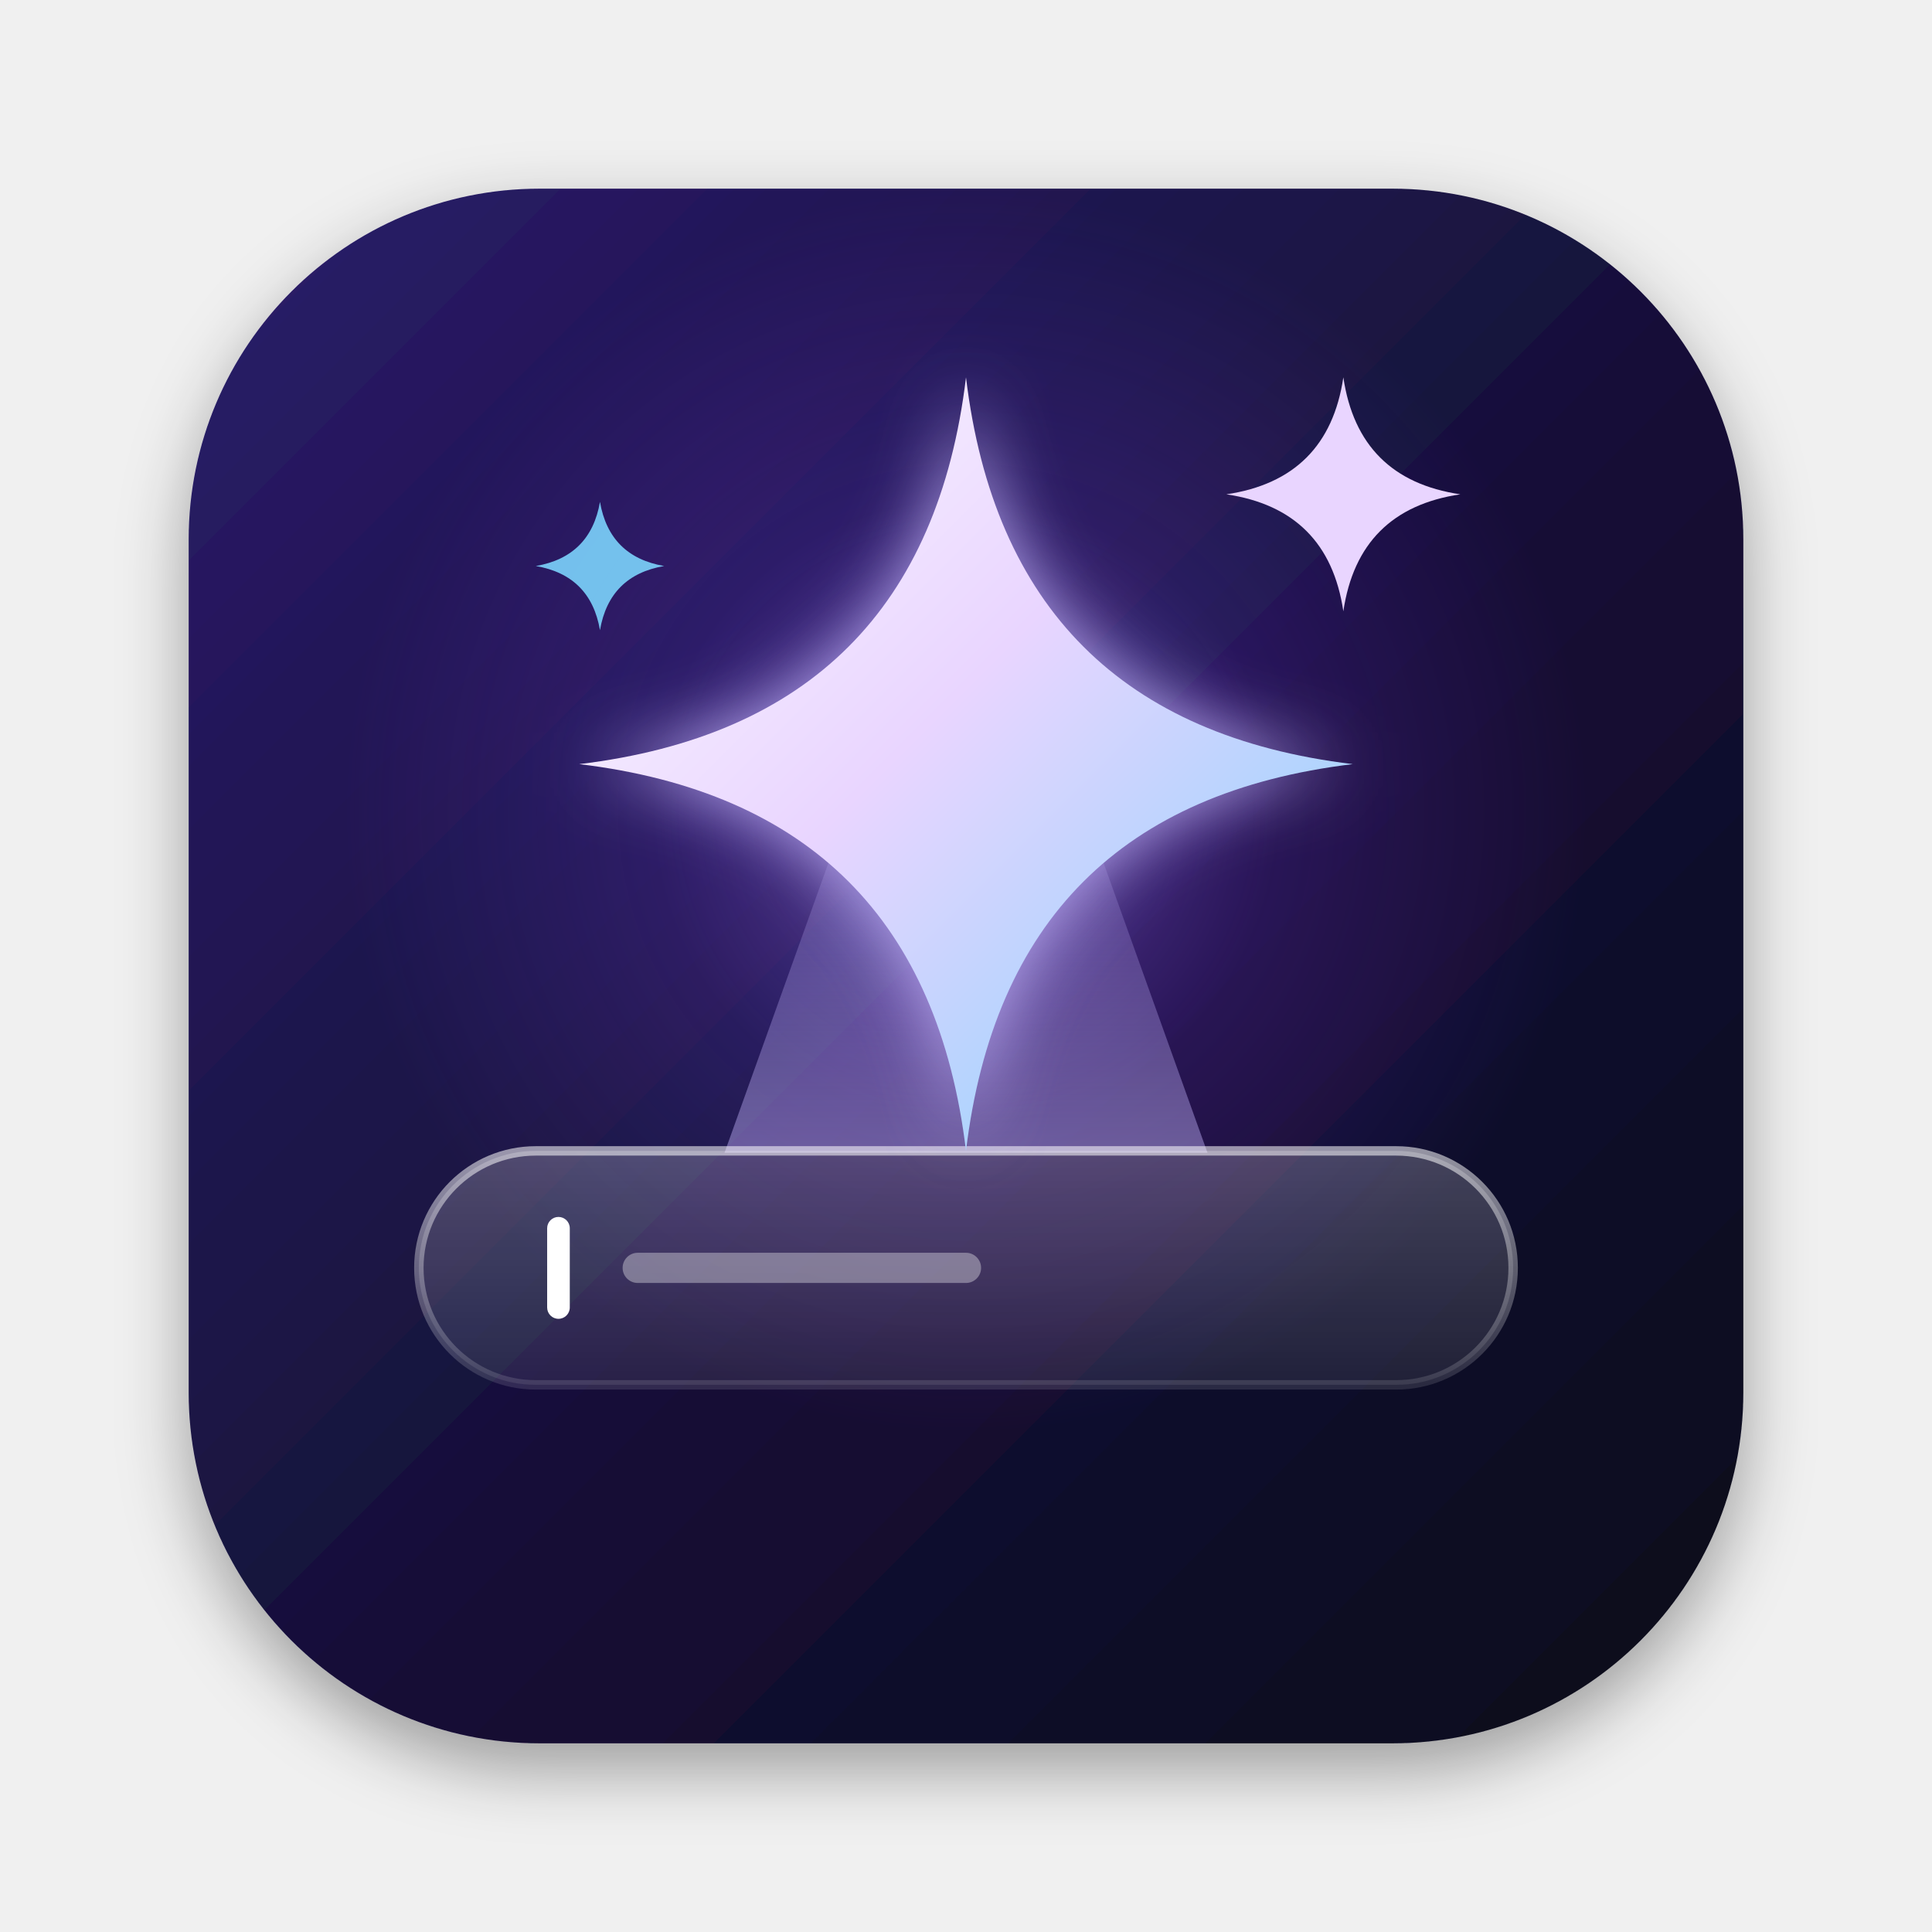
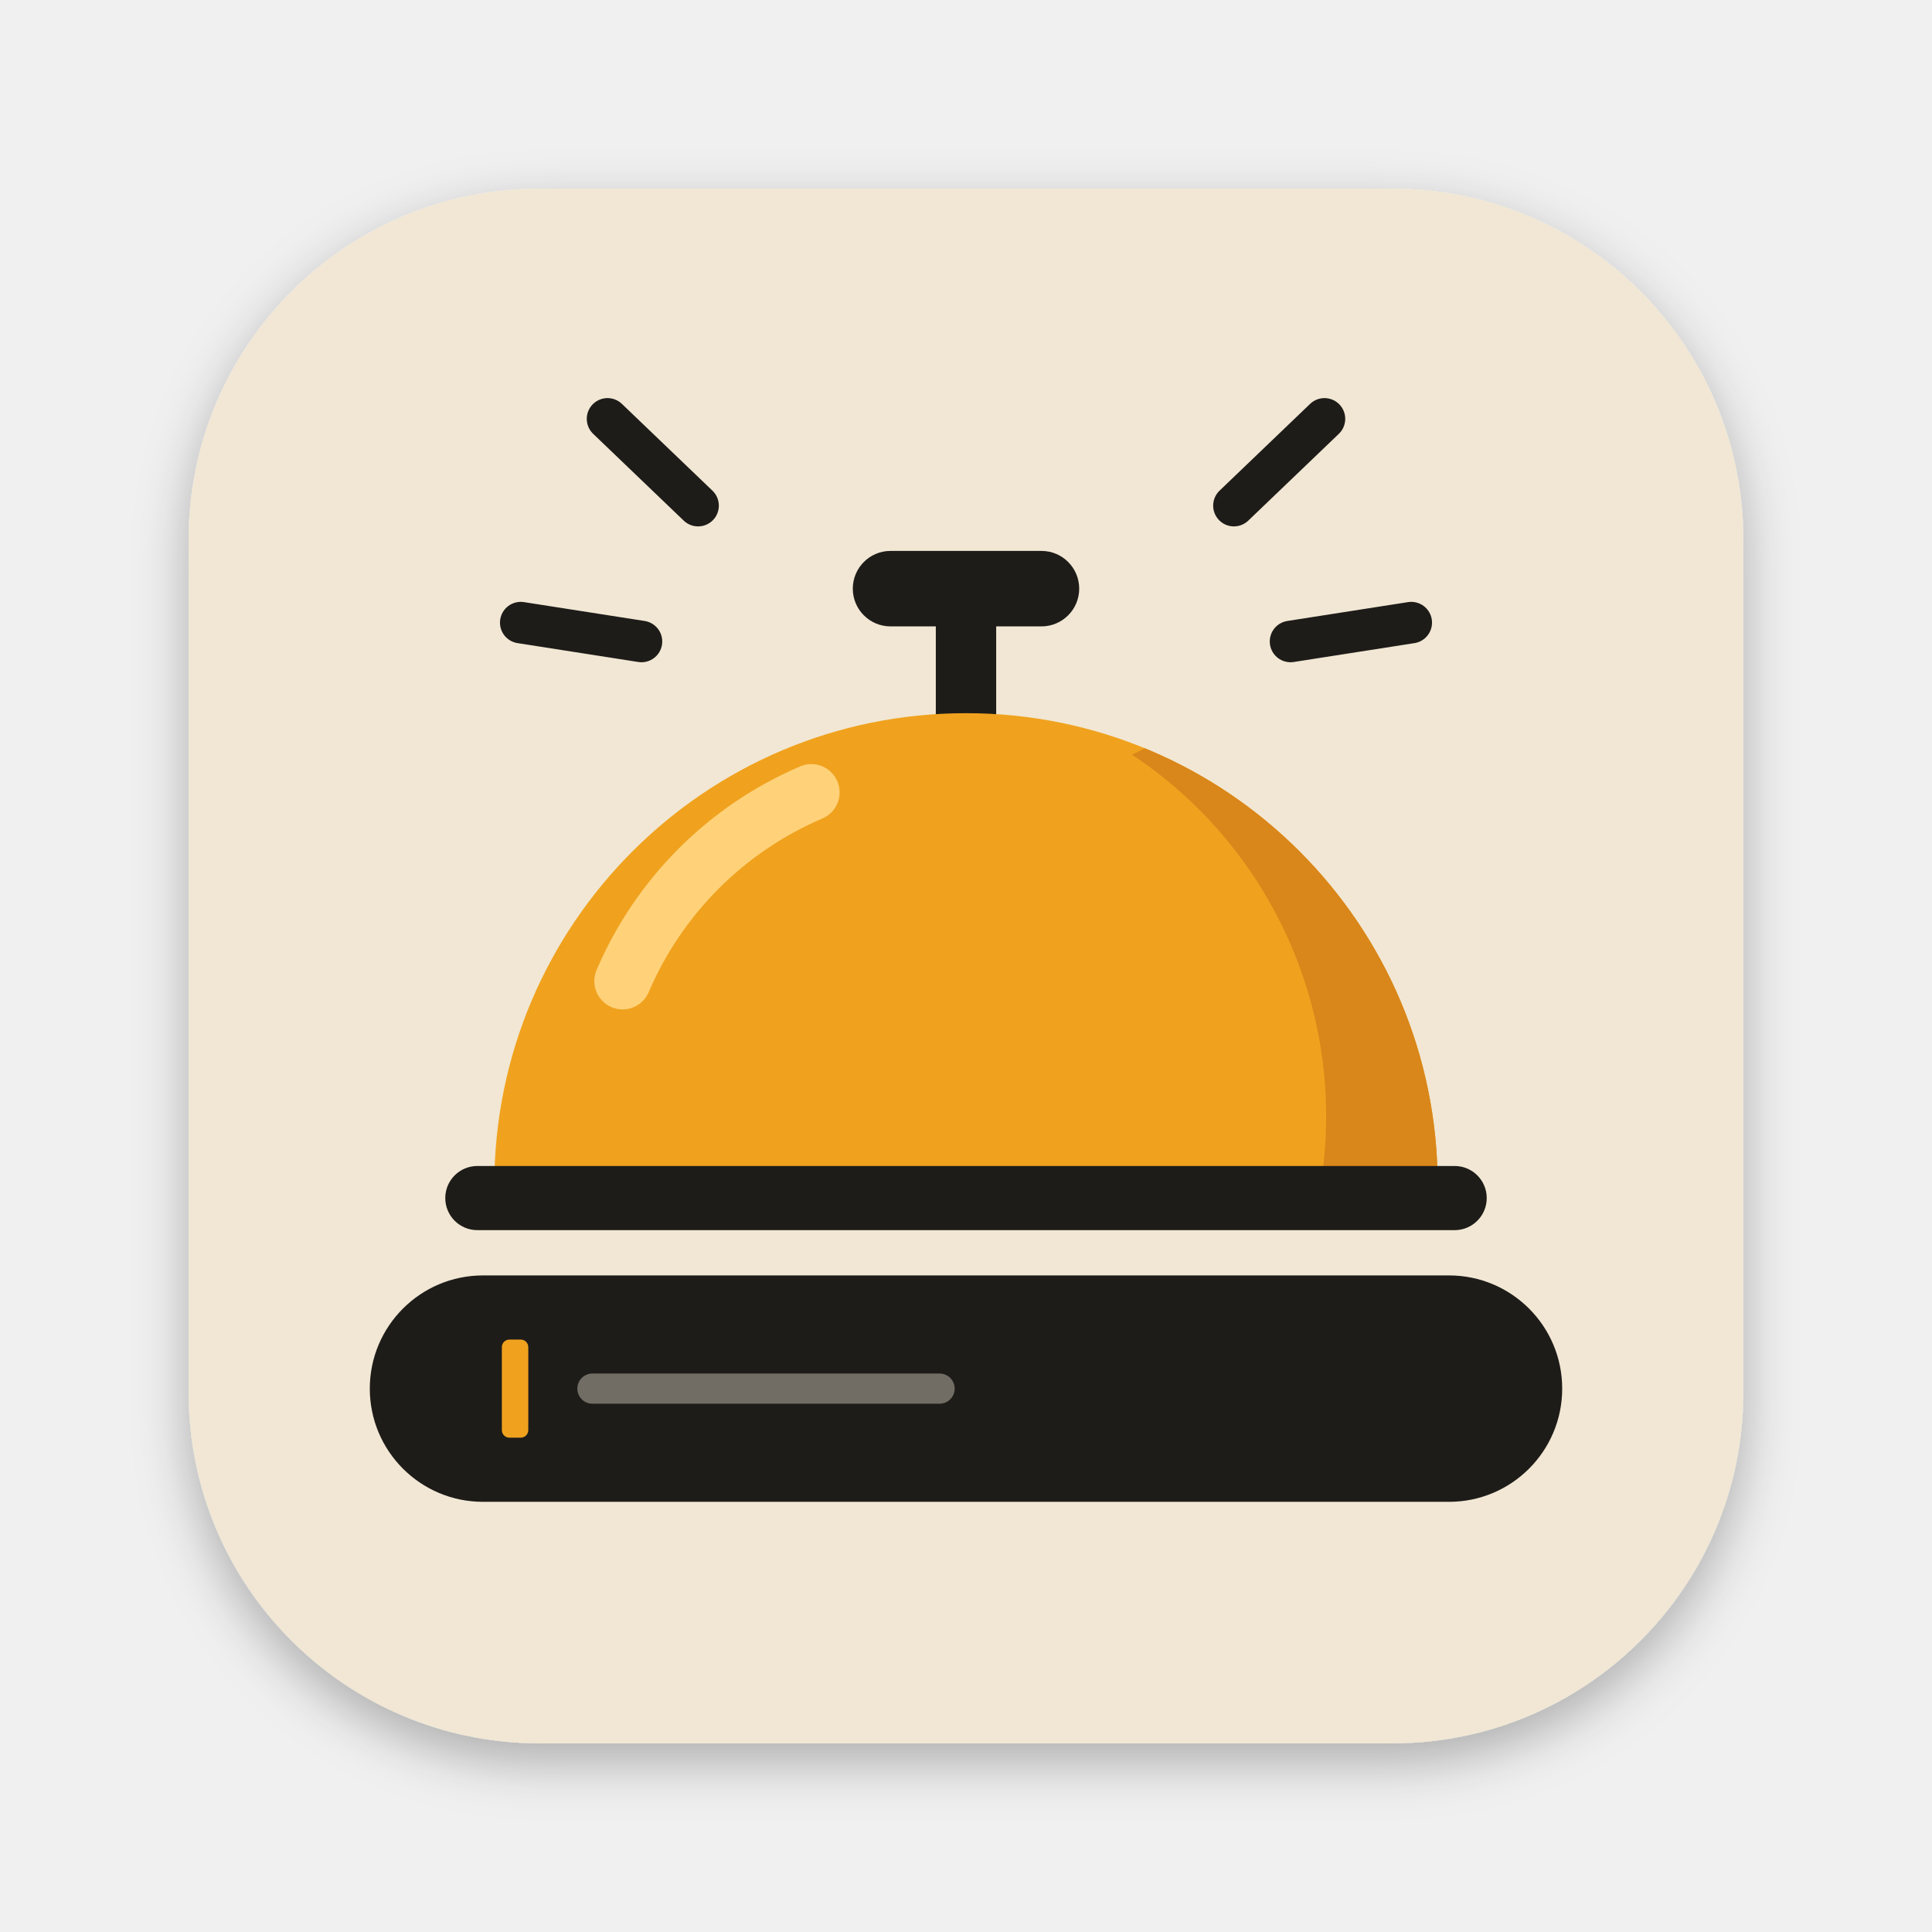
<svg xmlns="http://www.w3.org/2000/svg" width="1024" height="1024" viewBox="0 0 1024 1024">
  <defs>
-     <linearGradient id="bg" x1="0" y1="0" x2="1" y2="1">
-       <stop offset="0" stop-color="#2B1C6B" />
-       <stop offset="0.55" stop-color="#151036" />
-       <stop offset="1" stop-color="#08071A" />
-     </linearGradient>
-     <radialGradient id="halo" cx="512" cy="430" r="330" gradientUnits="userSpaceOnUse">
-       <stop offset="0" stop-color="#A78BFA" stop-opacity="0.55" />
-       <stop offset="0.5" stop-color="#7C3AED" stop-opacity="0.18" />
-       <stop offset="1" stop-color="#7C3AED" stop-opacity="0" />
-     </radialGradient>
-     <linearGradient id="beam" x1="0" y1="611" x2="0" y2="360" gradientUnits="userSpaceOnUse">
-       <stop offset="0" stop-color="#C4B5FD" stop-opacity="0.45" />
-       <stop offset="1" stop-color="#C4B5FD" stop-opacity="0" />
-     </linearGradient>
-     <linearGradient id="star" x1="0" y1="0" x2="1" y2="1">
-       <stop offset="0" stop-color="#FFFFFF" />
-       <stop offset="0.45" stop-color="#E9D5FF" />
-       <stop offset="1" stop-color="#7DD3FC" />
-     </linearGradient>
-     <linearGradient id="bar" x1="0" y1="0" x2="0" y2="1">
-       <stop offset="0" stop-color="#FFFFFF" stop-opacity="0.22" />
-       <stop offset="1" stop-color="#FFFFFF" stop-opacity="0.08" />
-     </linearGradient>
-     <linearGradient id="rim" x1="0" y1="0" x2="0" y2="1">
-       <stop offset="0" stop-color="#FFFFFF" stop-opacity="0.55" />
-       <stop offset="1" stop-color="#FFFFFF" stop-opacity="0.12" />
-     </linearGradient>
-     <filter id="glow" x="-50%" y="-50%" width="200%" height="200%">
-       <feGaussianBlur stdDeviation="18" />
+     <filter id="shadow" x="-20%" y="-20%" width="140%" height="140%">
+       <feDropShadow dx="0" dy="10" stdDeviation="14" flood-color="#000" flood-opacity="0.28" />
    </filter>
-     <filter id="shadow" x="-20%" y="-20%" width="140%" height="140%">
-       <feDropShadow dx="0" dy="14" stdDeviation="18" flood-color="#000" flood-opacity="0.35" />
-     </filter>
-     <clipPath id="body">
-       <rect x="100" y="100" width="824" height="824" rx="186" />
+     <clipPath id="dome">
+       <path d="M262 628 A250 250 0 0 1 762 628 Z" />
    </clipPath>
  </defs>
  <g filter="url(#shadow)">
-     <rect x="100" y="100" width="824" height="824" rx="186" fill="url(#bg)" />
+     <rect x="100" y="100" width="824" height="824" rx="186" fill="#F1E7D4" />
  </g>
-   <g clip-path="url(#body)">
-     <circle cx="512" cy="430" r="330" fill="url(#halo)" />
-     <path d="M384 611 L474 360 L550 360 L640 611 Z" fill="url(#beam)" />
+   <g stroke="#1E1C19" stroke-width="22" stroke-linecap="round" fill="none">
+     <path d="M370 268 L322 222" />
+     <path d="M340 340 L276 330" />
+     <path d="M654 268 L702 222" />
+     <path d="M684 340 L748 330" />
  </g>
-   <rect x="222" y="610" width="580" height="124" rx="62" fill="url(#bar)" stroke="url(#rim)" stroke-width="5" />
-   <rect x="290" y="645" width="12" height="54" rx="6" fill="#FFFFFF" />
-   <rect x="330" y="664" width="190" height="16" rx="8" fill="#FFFFFF" fill-opacity="0.35" />
-   <g transform="translate(512 405)">
-     <path d="M0 -205 Q22 -22 205 0 Q22 22 0 205 Q-22 22 -205 0 Q-22 -22 0 -205 Z" fill="#C4B5FD" filter="url(#glow)" opacity="0.9" />
-     <path d="M0 -205 Q22 -22 205 0 Q22 22 0 205 Q-22 22 -205 0 Q-22 -22 0 -205 Z" fill="url(#star)" />
+   <rect x="496" y="318" width="32" height="70" fill="#1E1C19" />
+   <rect x="452" y="292" width="120" height="40" rx="20" fill="#1E1C19" />
+   <path d="M262 628 A250 250 0 0 1 762 628 Z" fill="#F0A21E" />
+   <g clip-path="url(#dome)">
+     <path d="M640 380 A250 250 0 0 1 762 628 L700 628 A230 230 0 0 0 600 400 Z" fill="#D9861A" />
+     <path d="M330 520 A190 190 0 0 1 430 420" stroke="#FFD27A" stroke-width="30" stroke-linecap="round" fill="none" />
  </g>
-   <g transform="translate(712 262)">
-     <path d="M0 -62 Q8 -8 62 0 Q8 8 0 62 Q-8 8 -62 0 Q-8 -8 0 -62 Z" fill="#E9D5FF" />
-   </g>
-   <g transform="translate(318 300)">
-     <path d="M0 -34 Q5 -5 34 0 Q5 5 0 34 Q-5 5 -34 0 Q-5 -5 0 -34 Z" fill="#7DD3FC" fill-opacity="0.9" />
-   </g>
+   <rect x="236" y="618" width="552" height="34" rx="17" fill="#1E1C19" />
+   <rect x="196" y="676" width="632" height="120" rx="60" fill="#1E1C19" />
+   <rect x="266" y="710" width="14" height="52" rx="4" fill="#F0A21E" />
+   <rect x="306" y="728" width="200" height="16" rx="8" fill="#F1E7D4" fill-opacity="0.4" />
</svg>
